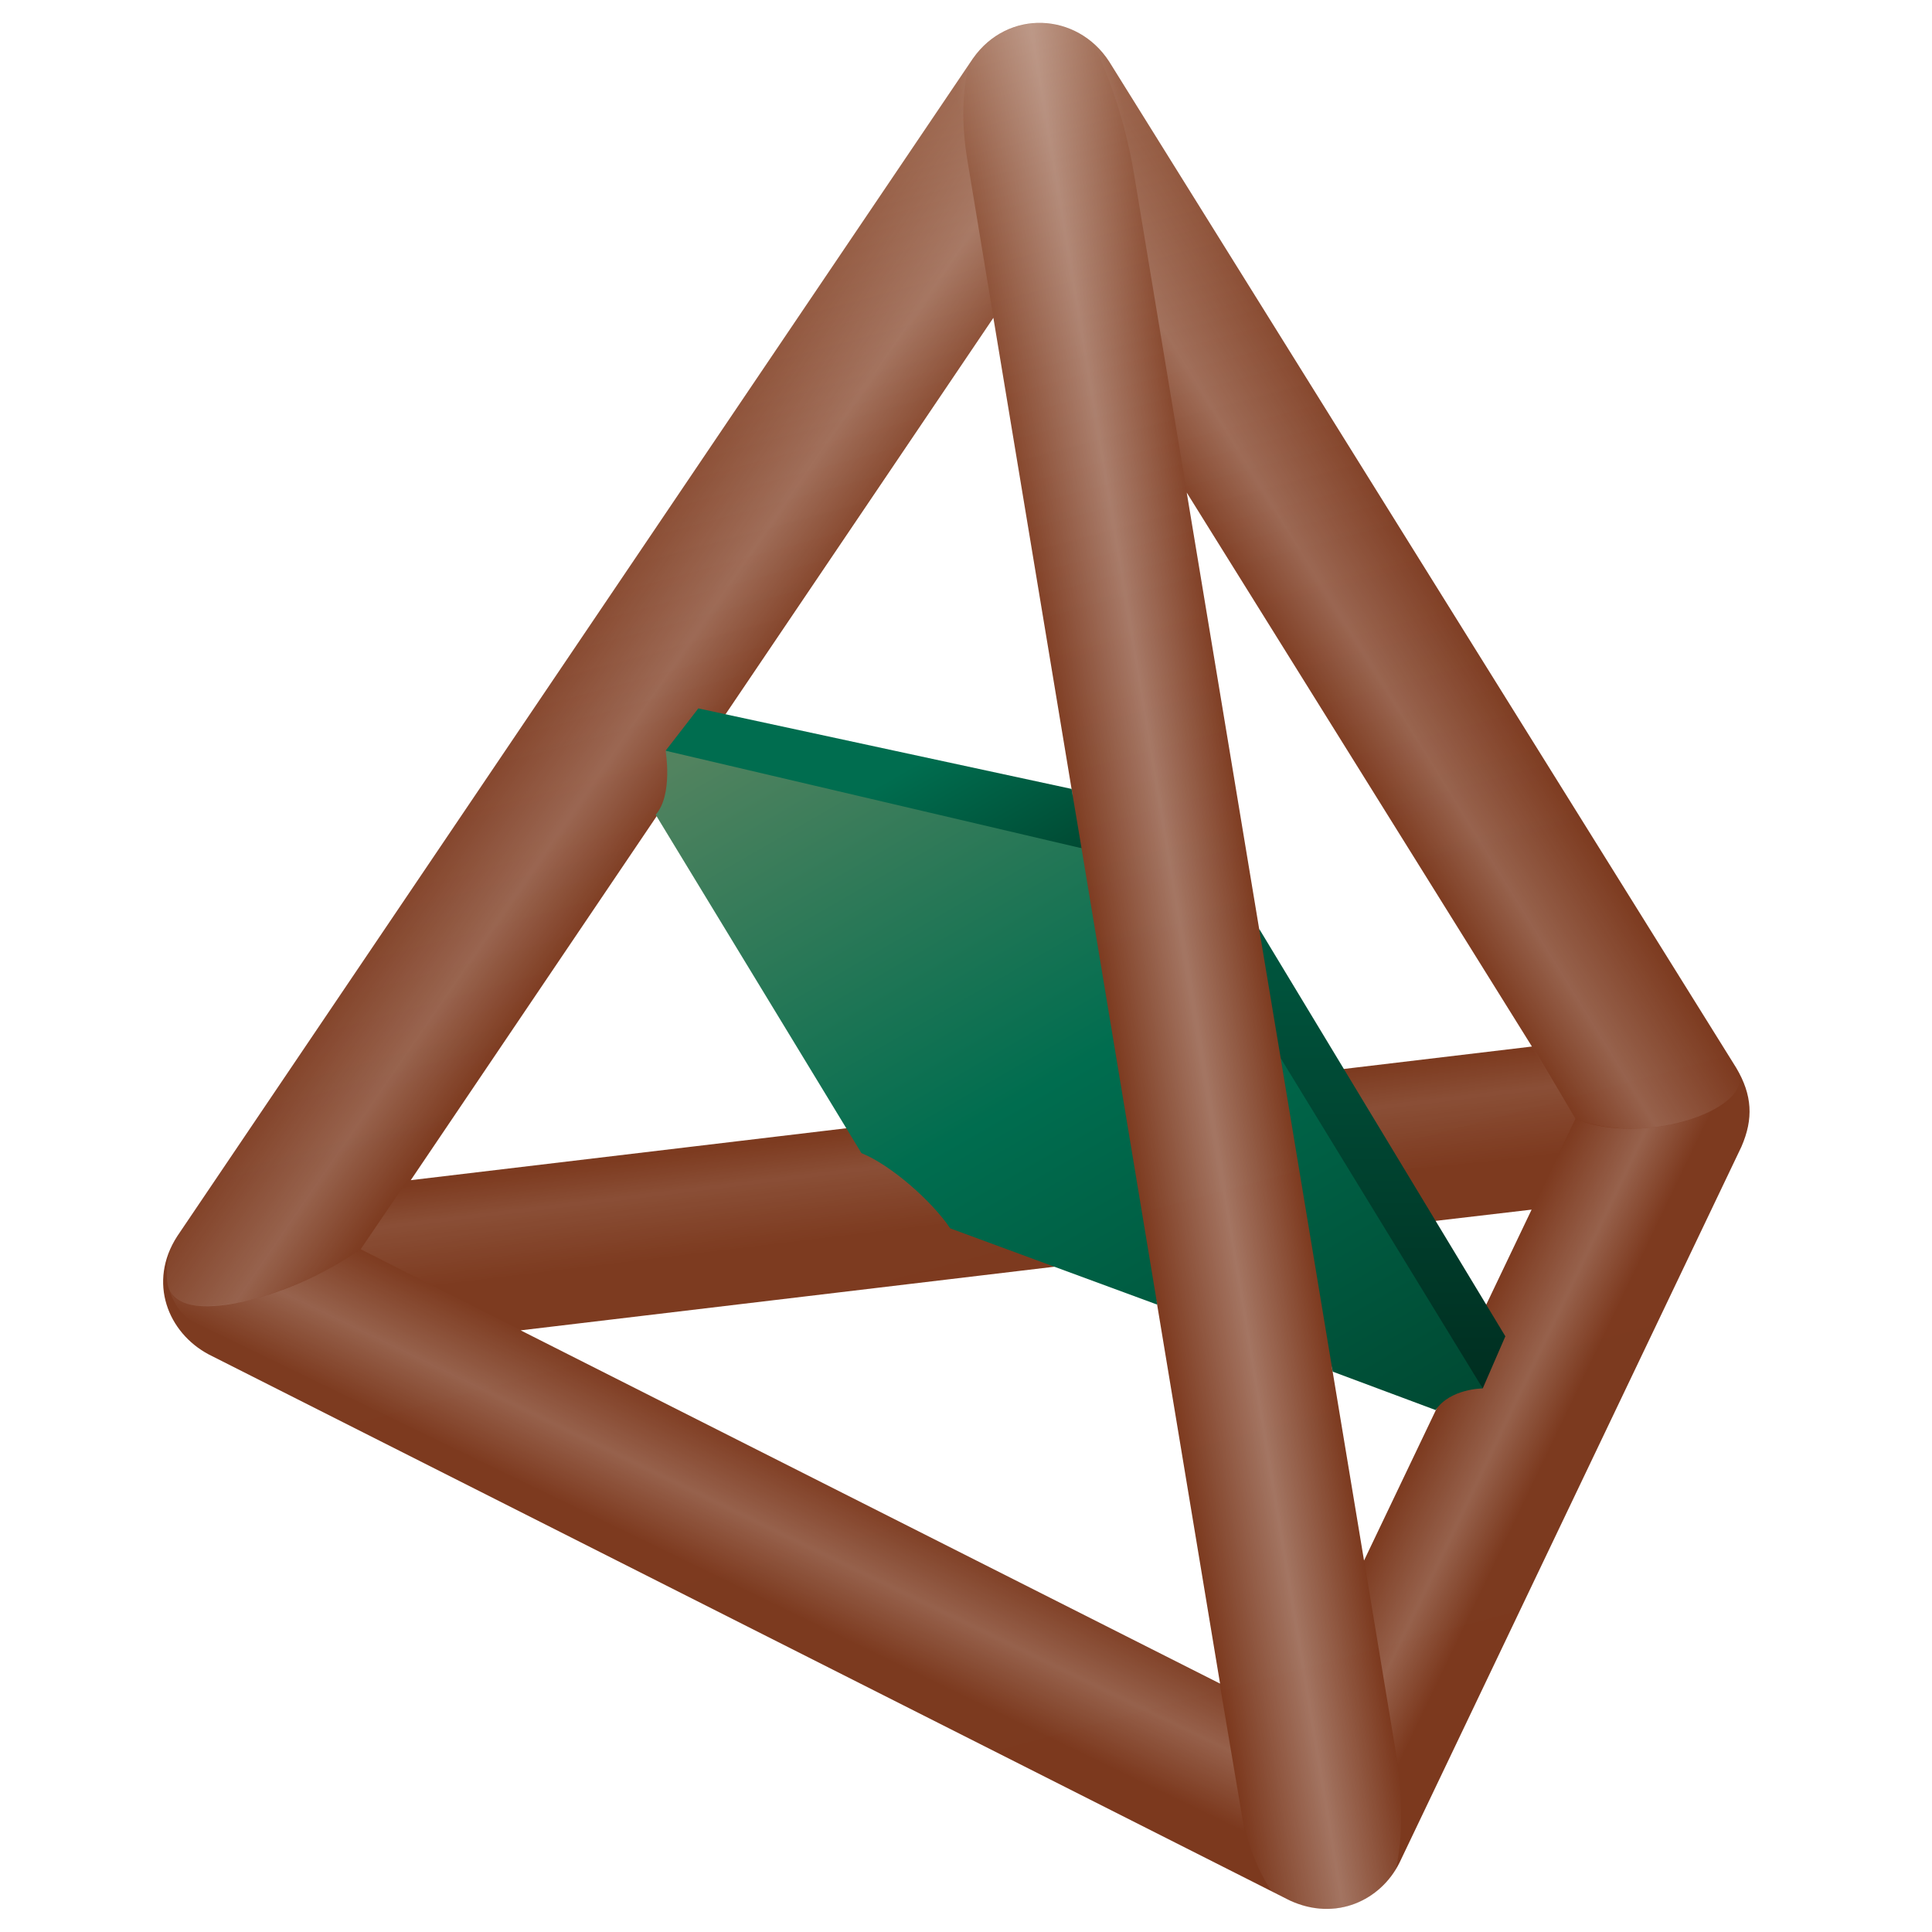
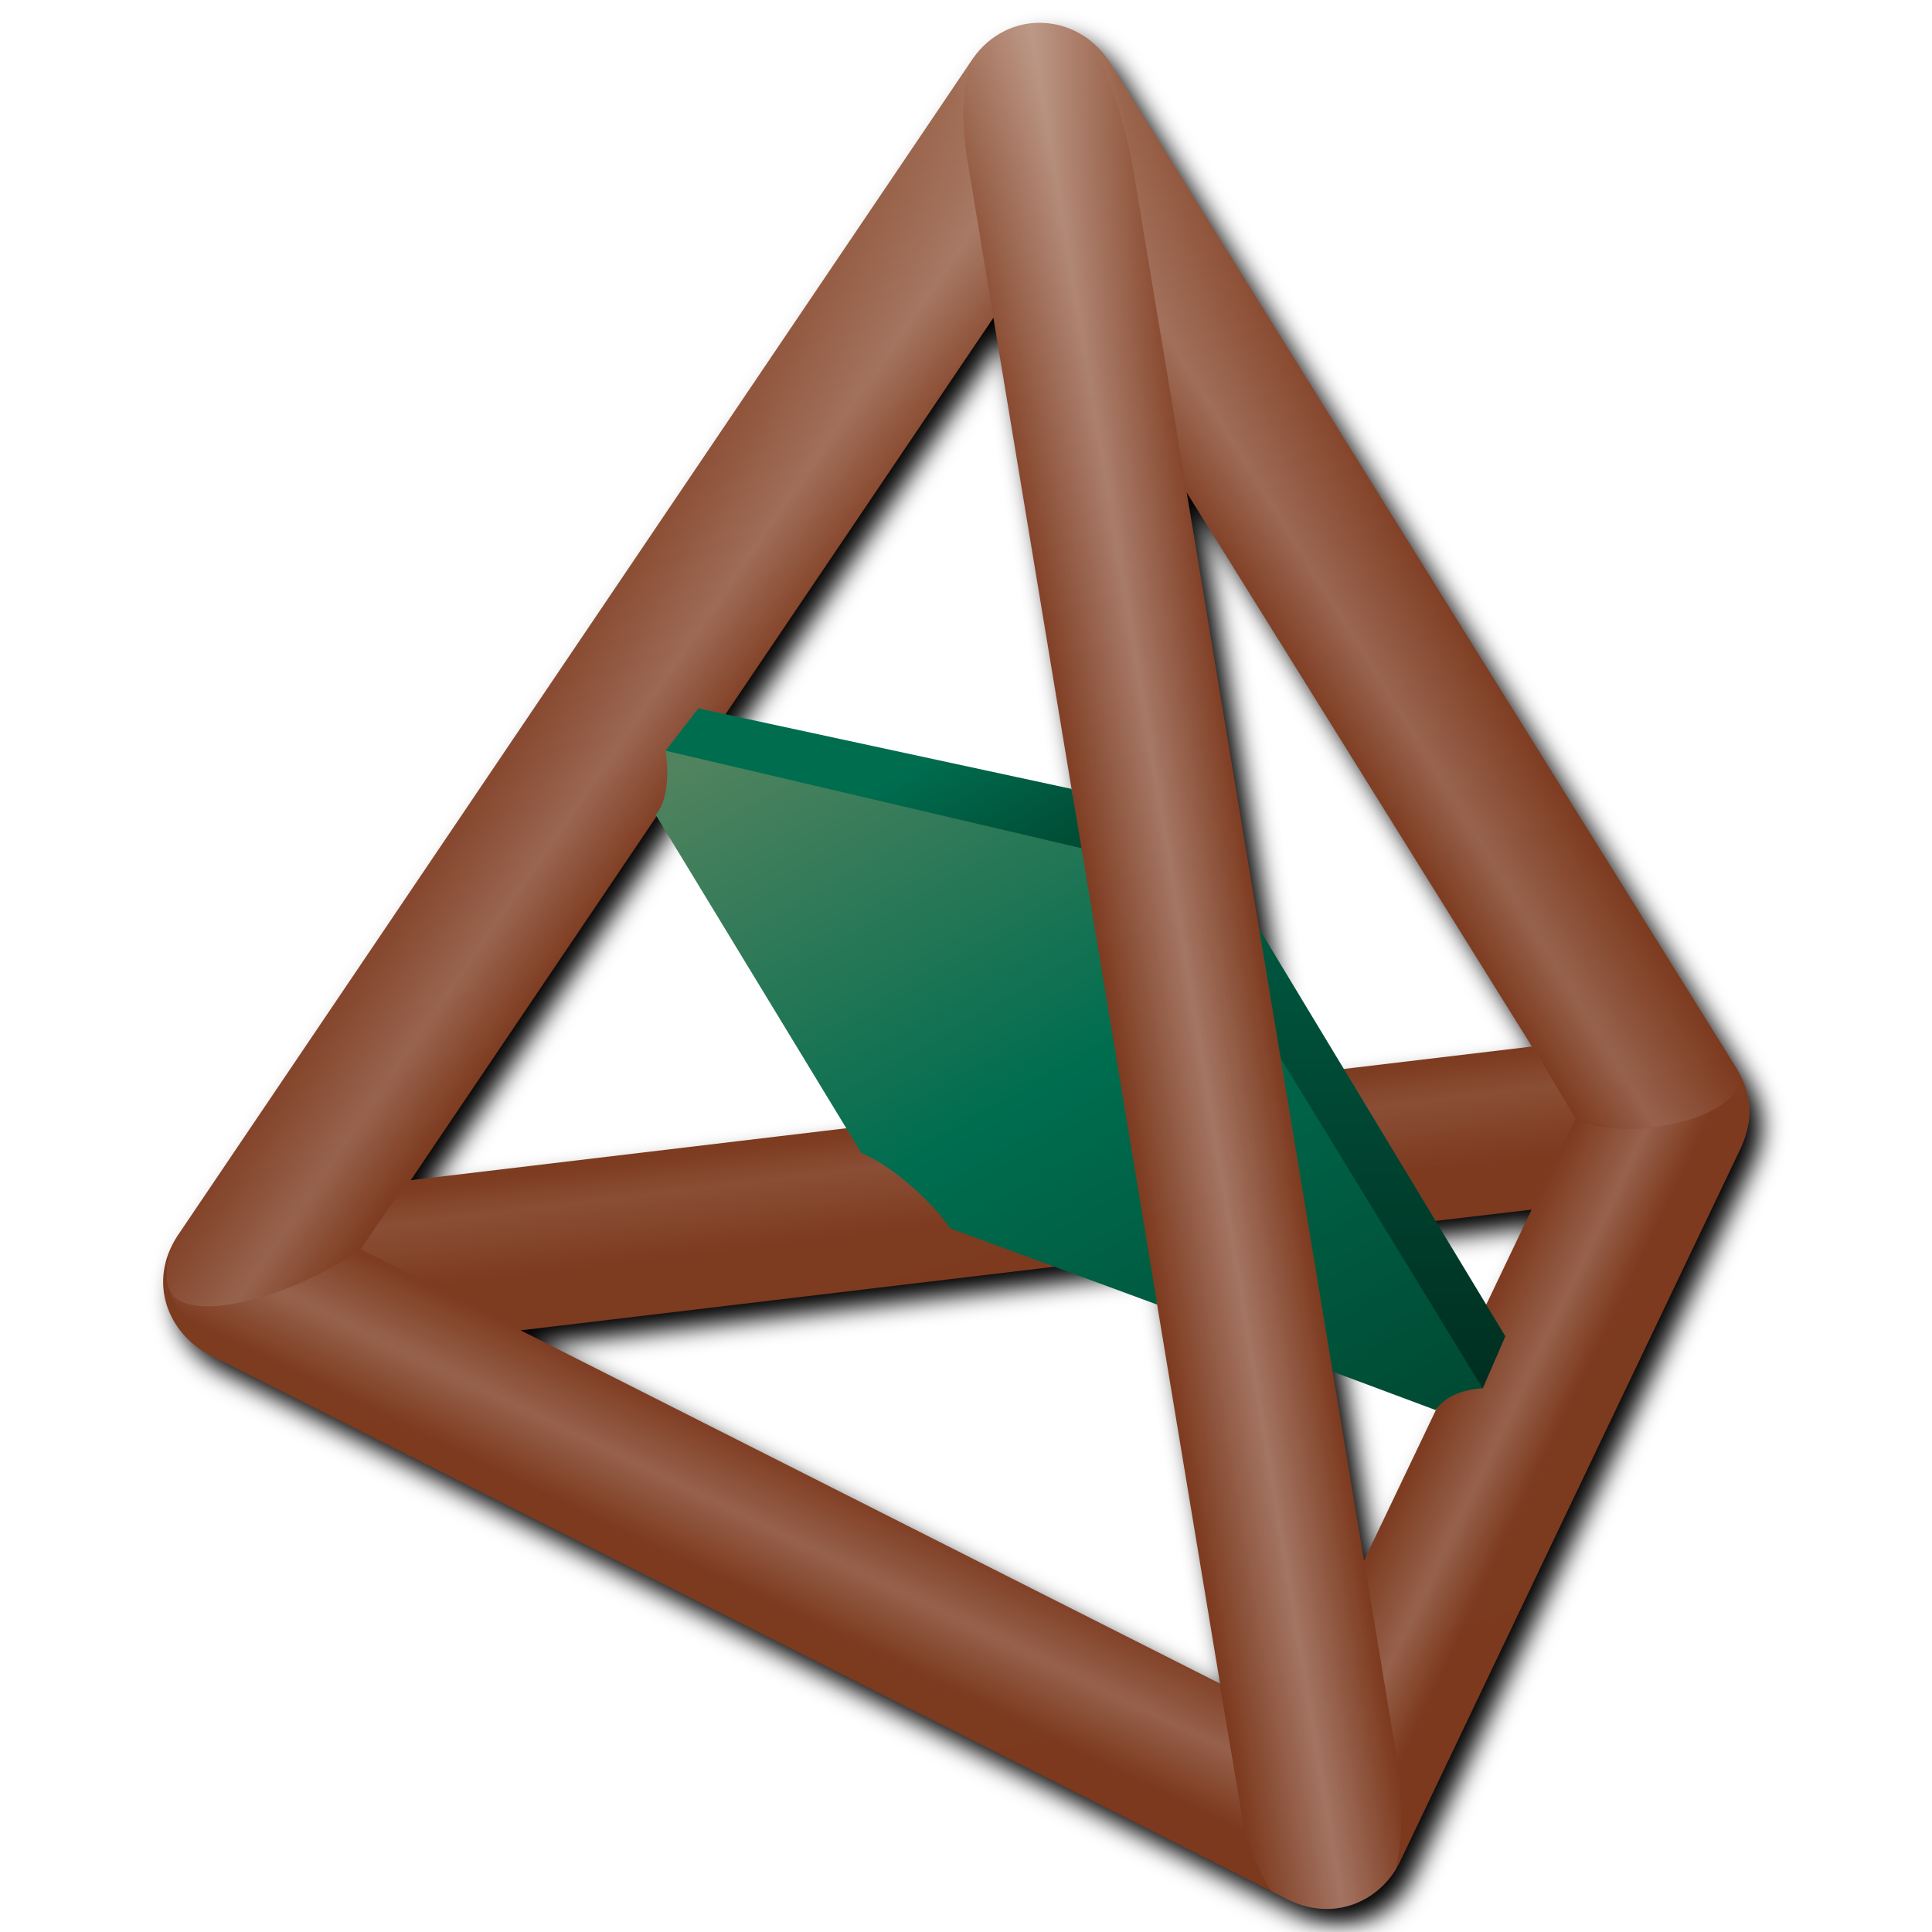
<svg xmlns="http://www.w3.org/2000/svg" xmlns:xlink="http://www.w3.org/1999/xlink" version="1.1" id="Layer_1" x="0px" y="0px" width="640px" height="640px" viewBox="0 0 640 640" enable-background="new 0 0 640 640" xml:space="preserve">
+   <filter id="AI_GaussianBlur_4">
+     <feGaussianBlur stdDeviation="4" />
+   </filter>
+   <path filter="url(#AI_GaussianBlur_4)" d="M579.143,358.758L371.411,25.403c-10.536-16.242-33.536-17.492-45.131-0.977  L62.707,414.56c-9.832,15.227-3.082,31.977,10.466,39.165l358.045,180.85c15.282,7.087,30.157-0.038,36.338-12.396l113.29-237.229  c0.018-0.035,0.03-0.069,0.045-0.104C584.875,375.661,584.5,367.786,579.143,358.758z M429.204,361.521L397.12,168.208  l114.354,183.506 M333.07,110.313l42.749,257.569l-235.746,28.099L333.07,110.313z M408.162,562.76l-231.694-117.03l208.145-24.808   M455.85,521.99l-17.876-107.655l73.391-8.594L455.85,521.99z" />
  <linearGradient id="SVGID_1_" gradientUnits="userSpaceOnUse" x1="306.703" y1="18.641" x2="468.543" y2="622.638">
    <stop offset="0" style="stop-color:#A16D55" />
    <stop offset="0.075" style="stop-color:#955C43" />
    <stop offset="0.18" style="stop-color:#8A4C32" />
    <stop offset="0.31" style="stop-color:#824127" />
    <stop offset="0.493" style="stop-color:#7D3B20" />
    <stop offset="1" style="stop-color:#7C391E" />
  </linearGradient>
  <polygon fill="url(#SVGID_1_)" points="341.75,9.25 355.25,255 354.186,389.75 385,433.75 442,629.75 437.75,468.75 456.5,383.794   410.944,296.194 " />
  <linearGradient id="SVGID_2_" gradientUnits="userSpaceOnUse" x1="221.185" y1="39.659" x2="384.211" y2="648.081">
    <stop offset="0" style="stop-color:#A16D55" />
    <stop offset="0.075" style="stop-color:#955C43" />
    <stop offset="0.18" style="stop-color:#8A4C32" />
    <stop offset="0.31" style="stop-color:#824127" />
    <stop offset="0.493" style="stop-color:#7D3B20" />
    <stop offset="1" style="stop-color:#7C391E" />
  </linearGradient>
  <path fill="url(#SVGID_2_)" d="M575.143,353.722L367.411,20.367C356.875,4.125,333.875,2.875,322.28,19.39L58.707,409.523  c-9.832,15.227-3.082,31.977,10.466,39.165l358.045,180.85c15.282,7.087,30.157-0.038,36.338-12.396l113.29-237.229  c0.018-0.035,0.03-0.069,0.045-0.104C580.875,370.625,580.5,362.75,575.143,353.722z M425.204,356.484L393.12,163.172  l114.354,183.506 M329.07,105.277l42.749,257.569l-235.746,28.099L329.07,105.277z M404.162,557.724l-231.694-117.03l208.145-24.808   M451.85,516.954l-17.876-107.655l73.391-8.594L451.85,516.954z" />
  <g>
    <defs>
      <path id="SVGID_3_" d="M575.143,353.758L367.411,20.403c-10.536-16.242-33.536-17.492-45.131-0.977L58.707,409.56    c-9.832,15.227-3.082,31.977,10.466,39.165l358.045,180.85c15.282,7.087,30.157-0.038,36.338-12.396l113.29-237.229    c0.018-0.035,0.03-0.069,0.045-0.104C580.875,370.661,580.5,362.786,575.143,353.758z M425.204,356.521L393.12,163.208    l114.354,183.506 M329.07,105.313l42.749,257.569l-235.746,28.099L329.07,105.313z M404.162,557.76l-231.694-117.03    l208.145-24.808 M451.85,516.99l-17.876-107.655l73.391-8.594L451.85,516.99z" />
    </defs>
    <clipPath id="SVGID_4_">
      <use xlink:href="#SVGID_3_" overflow="visible" />
    </clipPath>
    <linearGradient id="SVGID_5_" gradientUnits="userSpaceOnUse" x1="266.846" y1="487.003" x2="267.203" y2="520.65" gradientTransform="matrix(0.8938 0.4484 -0.6178 1.2315 315.6187 -240.8809)">
      <stop offset="0" style="stop-color:#FFFFFF;stop-opacity:0" />
      <stop offset="0.521" style="stop-color:#FFFFFF;stop-opacity:0.2" />
      <stop offset="1" style="stop-color:#FFFFFF;stop-opacity:0" />
    </linearGradient>
    <path clip-path="url(#SVGID_4_)" fill="url(#SVGID_5_)" d="M412.336,606.927L63.845,437.737c-5.888-3.221-7.696-10.36-7.696-10.36   c3.893,10.854,37.997,4.14,63.325-13.546l284.567,143.931L412.336,606.927z" />
    <linearGradient id="SVGID_6_" gradientUnits="userSpaceOnUse" x1="623.164" y1="291.901" x2="623.164" y2="340.247" gradientTransform="matrix(0.3478 2.0969 -1.0961 0.1818 521.5308 -1045.041)">
      <stop offset="0" style="stop-color:#FFFFFF;stop-opacity:0" />
      <stop offset="0.478" style="stop-color:#FFFFFF;stop-opacity:0.3" />
      <stop offset="1" style="stop-color:#FFFFFF;stop-opacity:0" />
    </linearGradient>
    <path clip-path="url(#SVGID_4_)" fill="url(#SVGID_6_)" d="M411.201,600.091L312.01,2.11l52.982-8.789l97.015,584.845   C475.5,659,421.25,656.25,411.201,600.091z" />
    <linearGradient id="SVGID_7_" gradientUnits="userSpaceOnUse" x1="536.926" y1="226.465" x2="536.926" y2="274.962" gradientTransform="matrix(0.5323 0.8613 -0.9444 0.5836 390.3965 -422.0791)">
      <stop offset="0" style="stop-color:#FFFFFF;stop-opacity:0" />
      <stop offset="0.596" style="stop-color:#FFFFFF;stop-opacity:0.2" />
      <stop offset="1" style="stop-color:#FFFFFF;stop-opacity:0" />
    </linearGradient>
    <path clip-path="url(#SVGID_4_)" fill="url(#SVGID_7_)" d="M521.889,370.592L393.12,162.967L375.613,57.344   c-7.126-42.958-30.521-72.536-30.521-72.536l230.265,370.621C581.761,365.986,546.852,380.451,521.889,370.592z" />
    <linearGradient id="SVGID_8_" gradientUnits="userSpaceOnUse" x1="569.592" y1="237.182" x2="569.592" y2="290.893" gradientTransform="matrix(-0.575 0.8359 0.9226 0.6264 298.7061 -419.0918)">
      <stop offset="0" style="stop-color:#FFFFFF;stop-opacity:0" />
      <stop offset="0.596" style="stop-color:#FFFFFF;stop-opacity:0.2" />
      <stop offset="1" style="stop-color:#FFFFFF;stop-opacity:0" />
    </linearGradient>
    <path clip-path="url(#SVGID_4_)" fill="url(#SVGID_8_)" d="M119.474,413.831L329.07,105.072l-8.634-52.153   c-7.503-45.232,19.285-59.598,19.285-59.598L61.25,404.621c0,0-7.14,8.231-5.853,20.02   C57.253,441.634,98.755,428.786,119.474,413.831z" />
    <linearGradient id="SVGID_9_" gradientUnits="userSpaceOnUse" x1="302.007" y1="366.043" x2="302.007" y2="414.391" gradientTransform="matrix(0.8371 -0.1013 0.0841 0.695 -46.0205 156.8477)">
      <stop offset="0" style="stop-color:#FFFFFF;stop-opacity:0" />
      <stop offset="0.361" style="stop-color:#FFFFFF;stop-opacity:0.1" />
      <stop offset="1" style="stop-color:#FFFFFF;stop-opacity:0" />
    </linearGradient>
    <polygon clip-path="url(#SVGID_4_)" fill="url(#SVGID_9_)" points="361.993,399.693 143.725,426.097 119.474,413.831    133.44,393.258 357.929,366.102  " />
    <linearGradient id="SVGID_10_" gradientUnits="userSpaceOnUse" x1="577.191" y1="365.602" x2="577.191" y2="416.175" gradientTransform="matrix(0.2634 -0.0319 0.0841 0.695 289.7456 116.2222)">
      <stop offset="0" style="stop-color:#FFFFFF;stop-opacity:0" />
      <stop offset="0.361" style="stop-color:#FFFFFF;stop-opacity:0.1" />
      <stop offset="1" style="stop-color:#FFFFFF;stop-opacity:0" />
    </linearGradient>
    <polygon clip-path="url(#SVGID_4_)" fill="url(#SVGID_10_)" points="516.294,382.266 438.148,390.152 426.103,357.525    508.361,347.689 521.889,370.592  " />
    <linearGradient id="SVGID_11_" gradientUnits="userSpaceOnUse" x1="337.727" y1="464.193" x2="337.727" y2="495.794" gradientTransform="matrix(-0.4323 0.9017 1.2424 0.5957 50.1382 -124.8613)">
      <stop offset="0" style="stop-color:#FFFFFF;stop-opacity:0" />
      <stop offset="0.521" style="stop-color:#FFFFFF;stop-opacity:0.2" />
      <stop offset="0.91" style="stop-color:#FFFFFF;stop-opacity:0" />
    </linearGradient>
    <path clip-path="url(#SVGID_4_)" fill="url(#SVGID_11_)" d="M463.213,585.438l110.582-222.398   c-10.786,10.84-37.64,13.965-51.906,7.553L451.85,516.749L463.213,585.438z" />
  </g>
  <g>
    <linearGradient id="SVGID_12_" gradientUnits="userSpaceOnUse" x1="264.822" y1="215.333" x2="316.612" y2="305.036">
      <stop offset="0.5" style="stop-color:#006D4F" />
      <stop offset="1" style="stop-color:#004A33" />
    </linearGradient>
    <polygon fill="url(#SVGID_12_)" points="220.492,248.689 231.333,234.667 354.972,261.337 358.27,280.984 287.75,270.25  " />
    <linearGradient id="SVGID_13_" gradientUnits="userSpaceOnUse" x1="457.883" y1="307.65" x2="457.883" y2="459.938">
      <stop offset="0.001" style="stop-color:#00573F" />
      <stop offset="1" style="stop-color:#002E20" />
    </linearGradient>
    <polygon fill="url(#SVGID_13_)" points="417.1,307.65 424.25,350.551 452.5,407 491.176,459.938 498.667,442.666  " />
    <linearGradient id="SVGID_14_" gradientUnits="userSpaceOnUse" x1="270.438" y1="219.853" x2="429.582" y2="495.498">
      <stop offset="0.017" style="stop-color:#52835F" />
      <stop offset="0.5" style="stop-color:#006D4F" />
      <stop offset="1" style="stop-color:#004A33" />
    </linearGradient>
    <path fill="url(#SVGID_14_)" d="M383.348,432.173l-68.582-25.265c-6.056-9.063-19.8-21.087-29.408-24.921l-68.164-112.109   c5.804-6.51,3.297-21.189,3.297-21.189l137.778,32.295L383.348,432.173z M424.25,350.551l17.223,103.825l34.103,12.722   c4.858-7.16,15.601-7.16,15.601-7.16L424.25,350.551z" />
  </g>
</svg>
